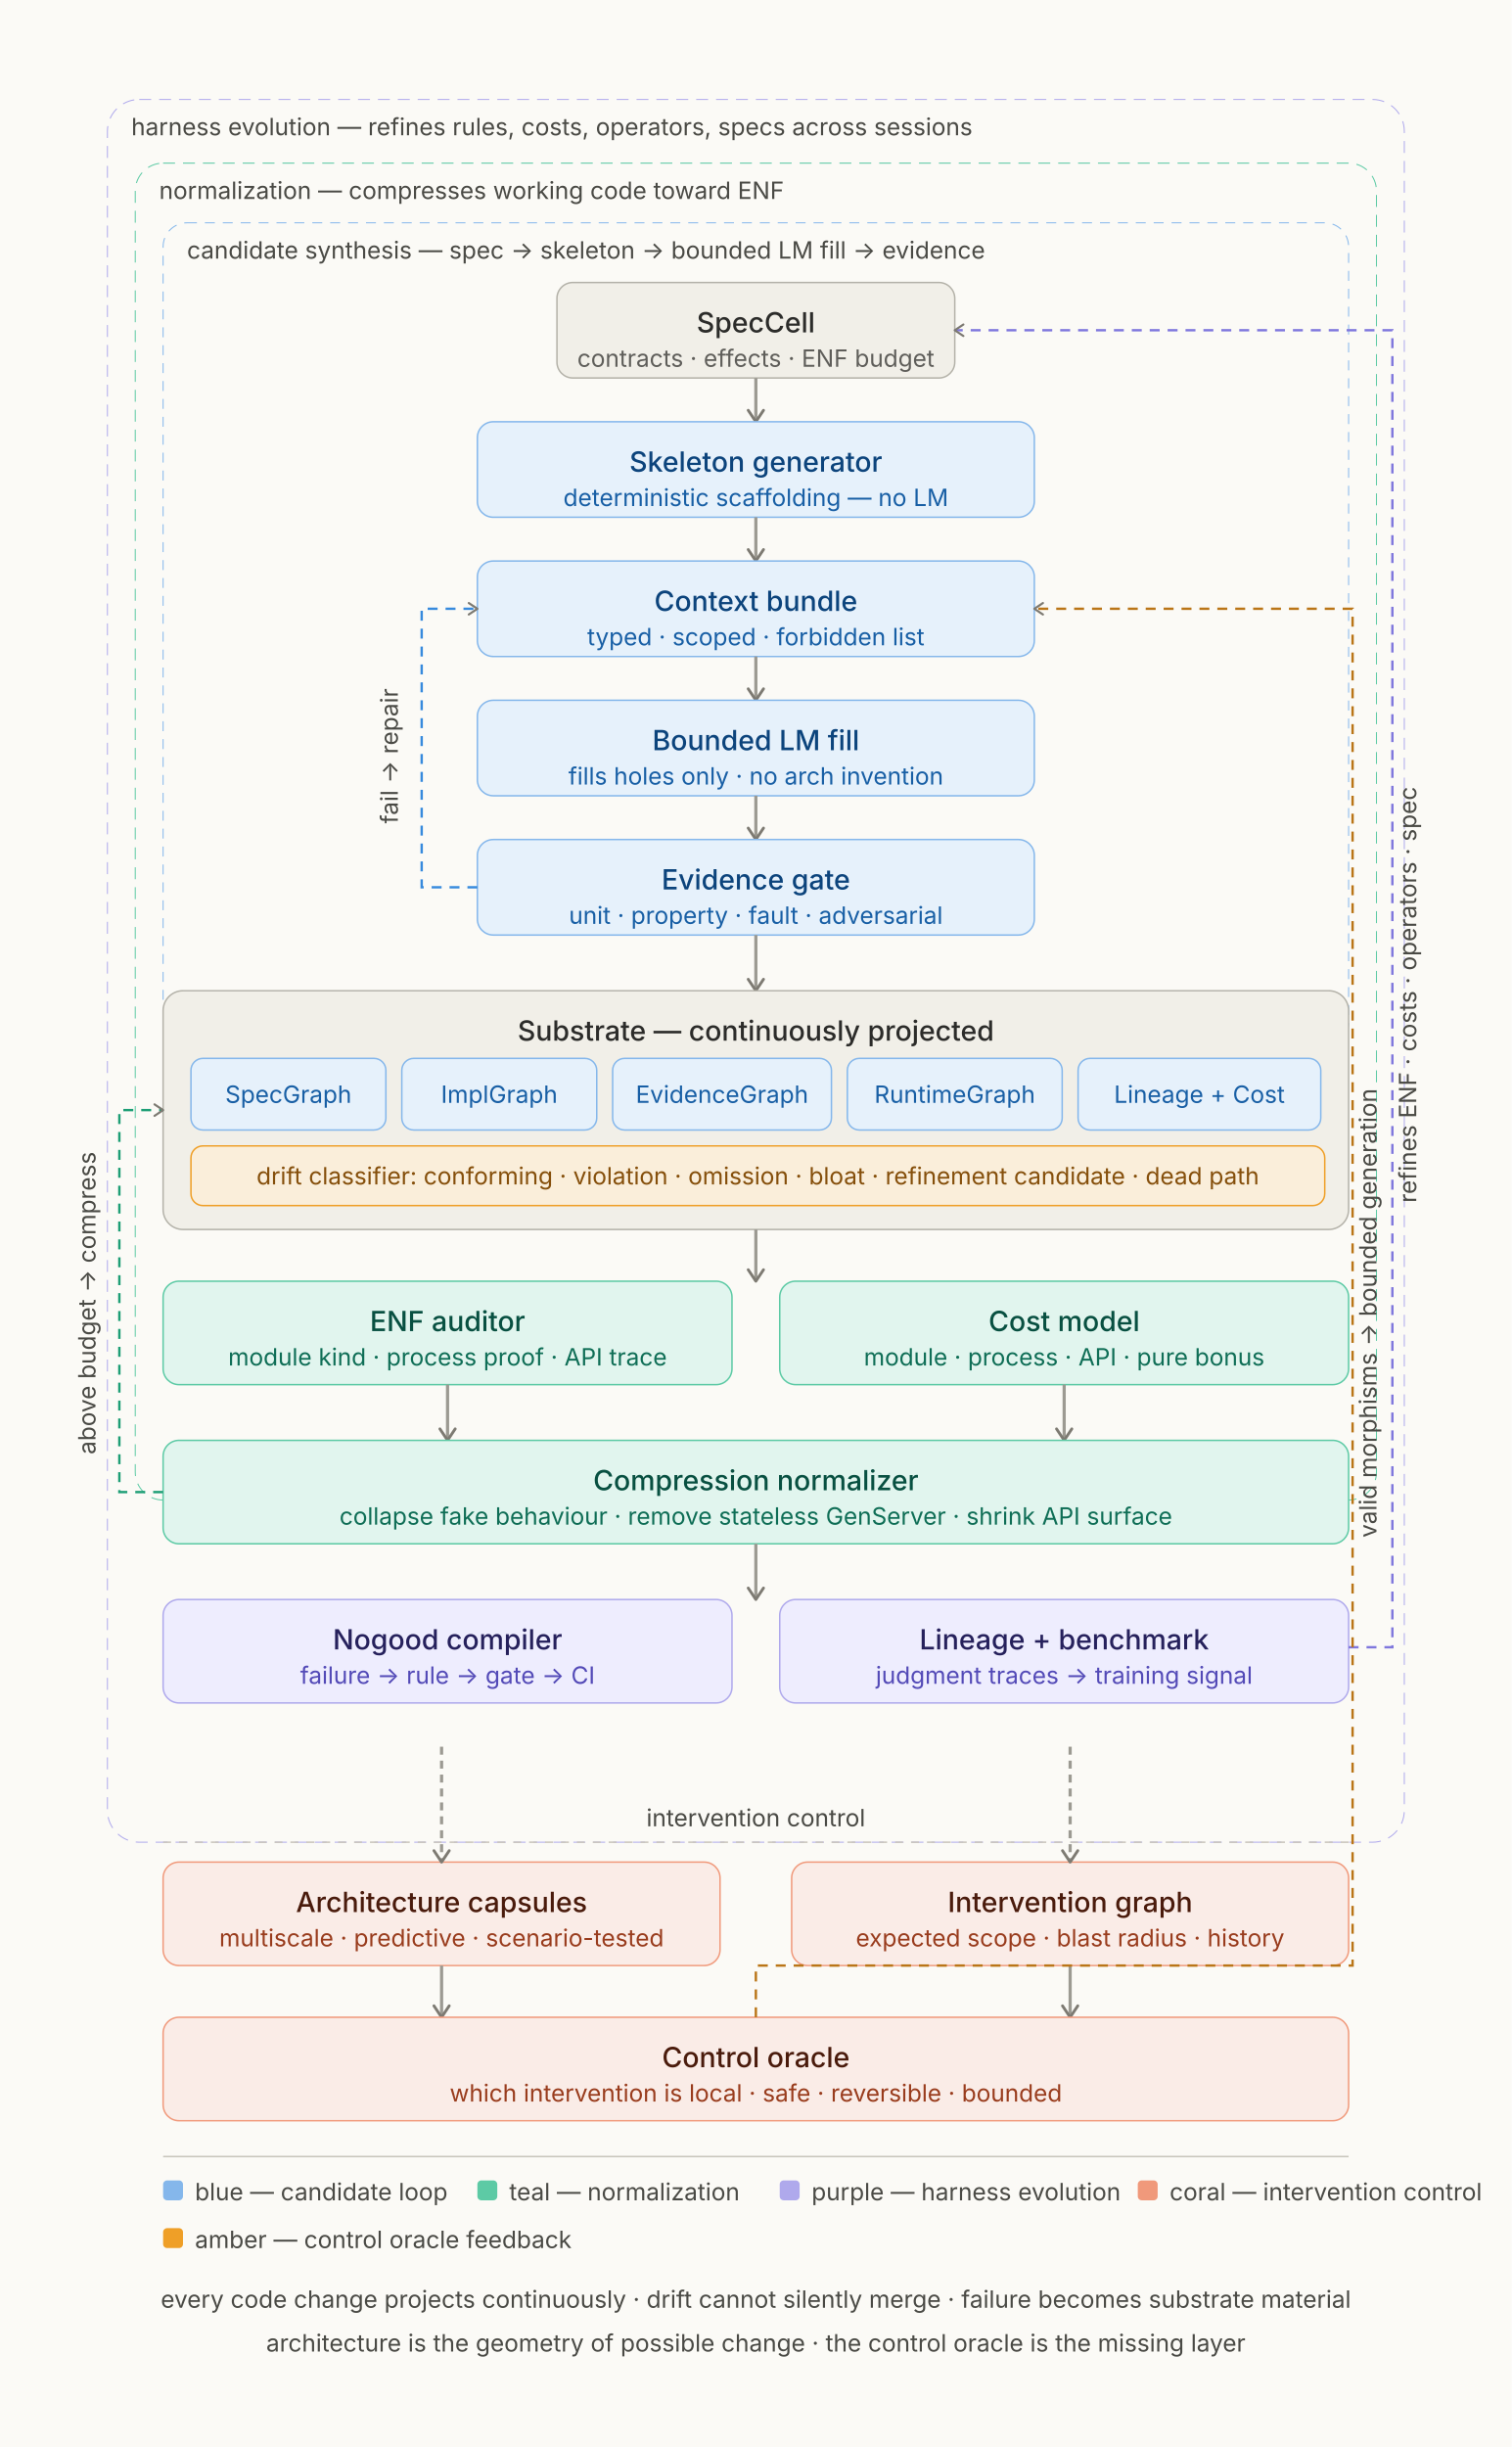
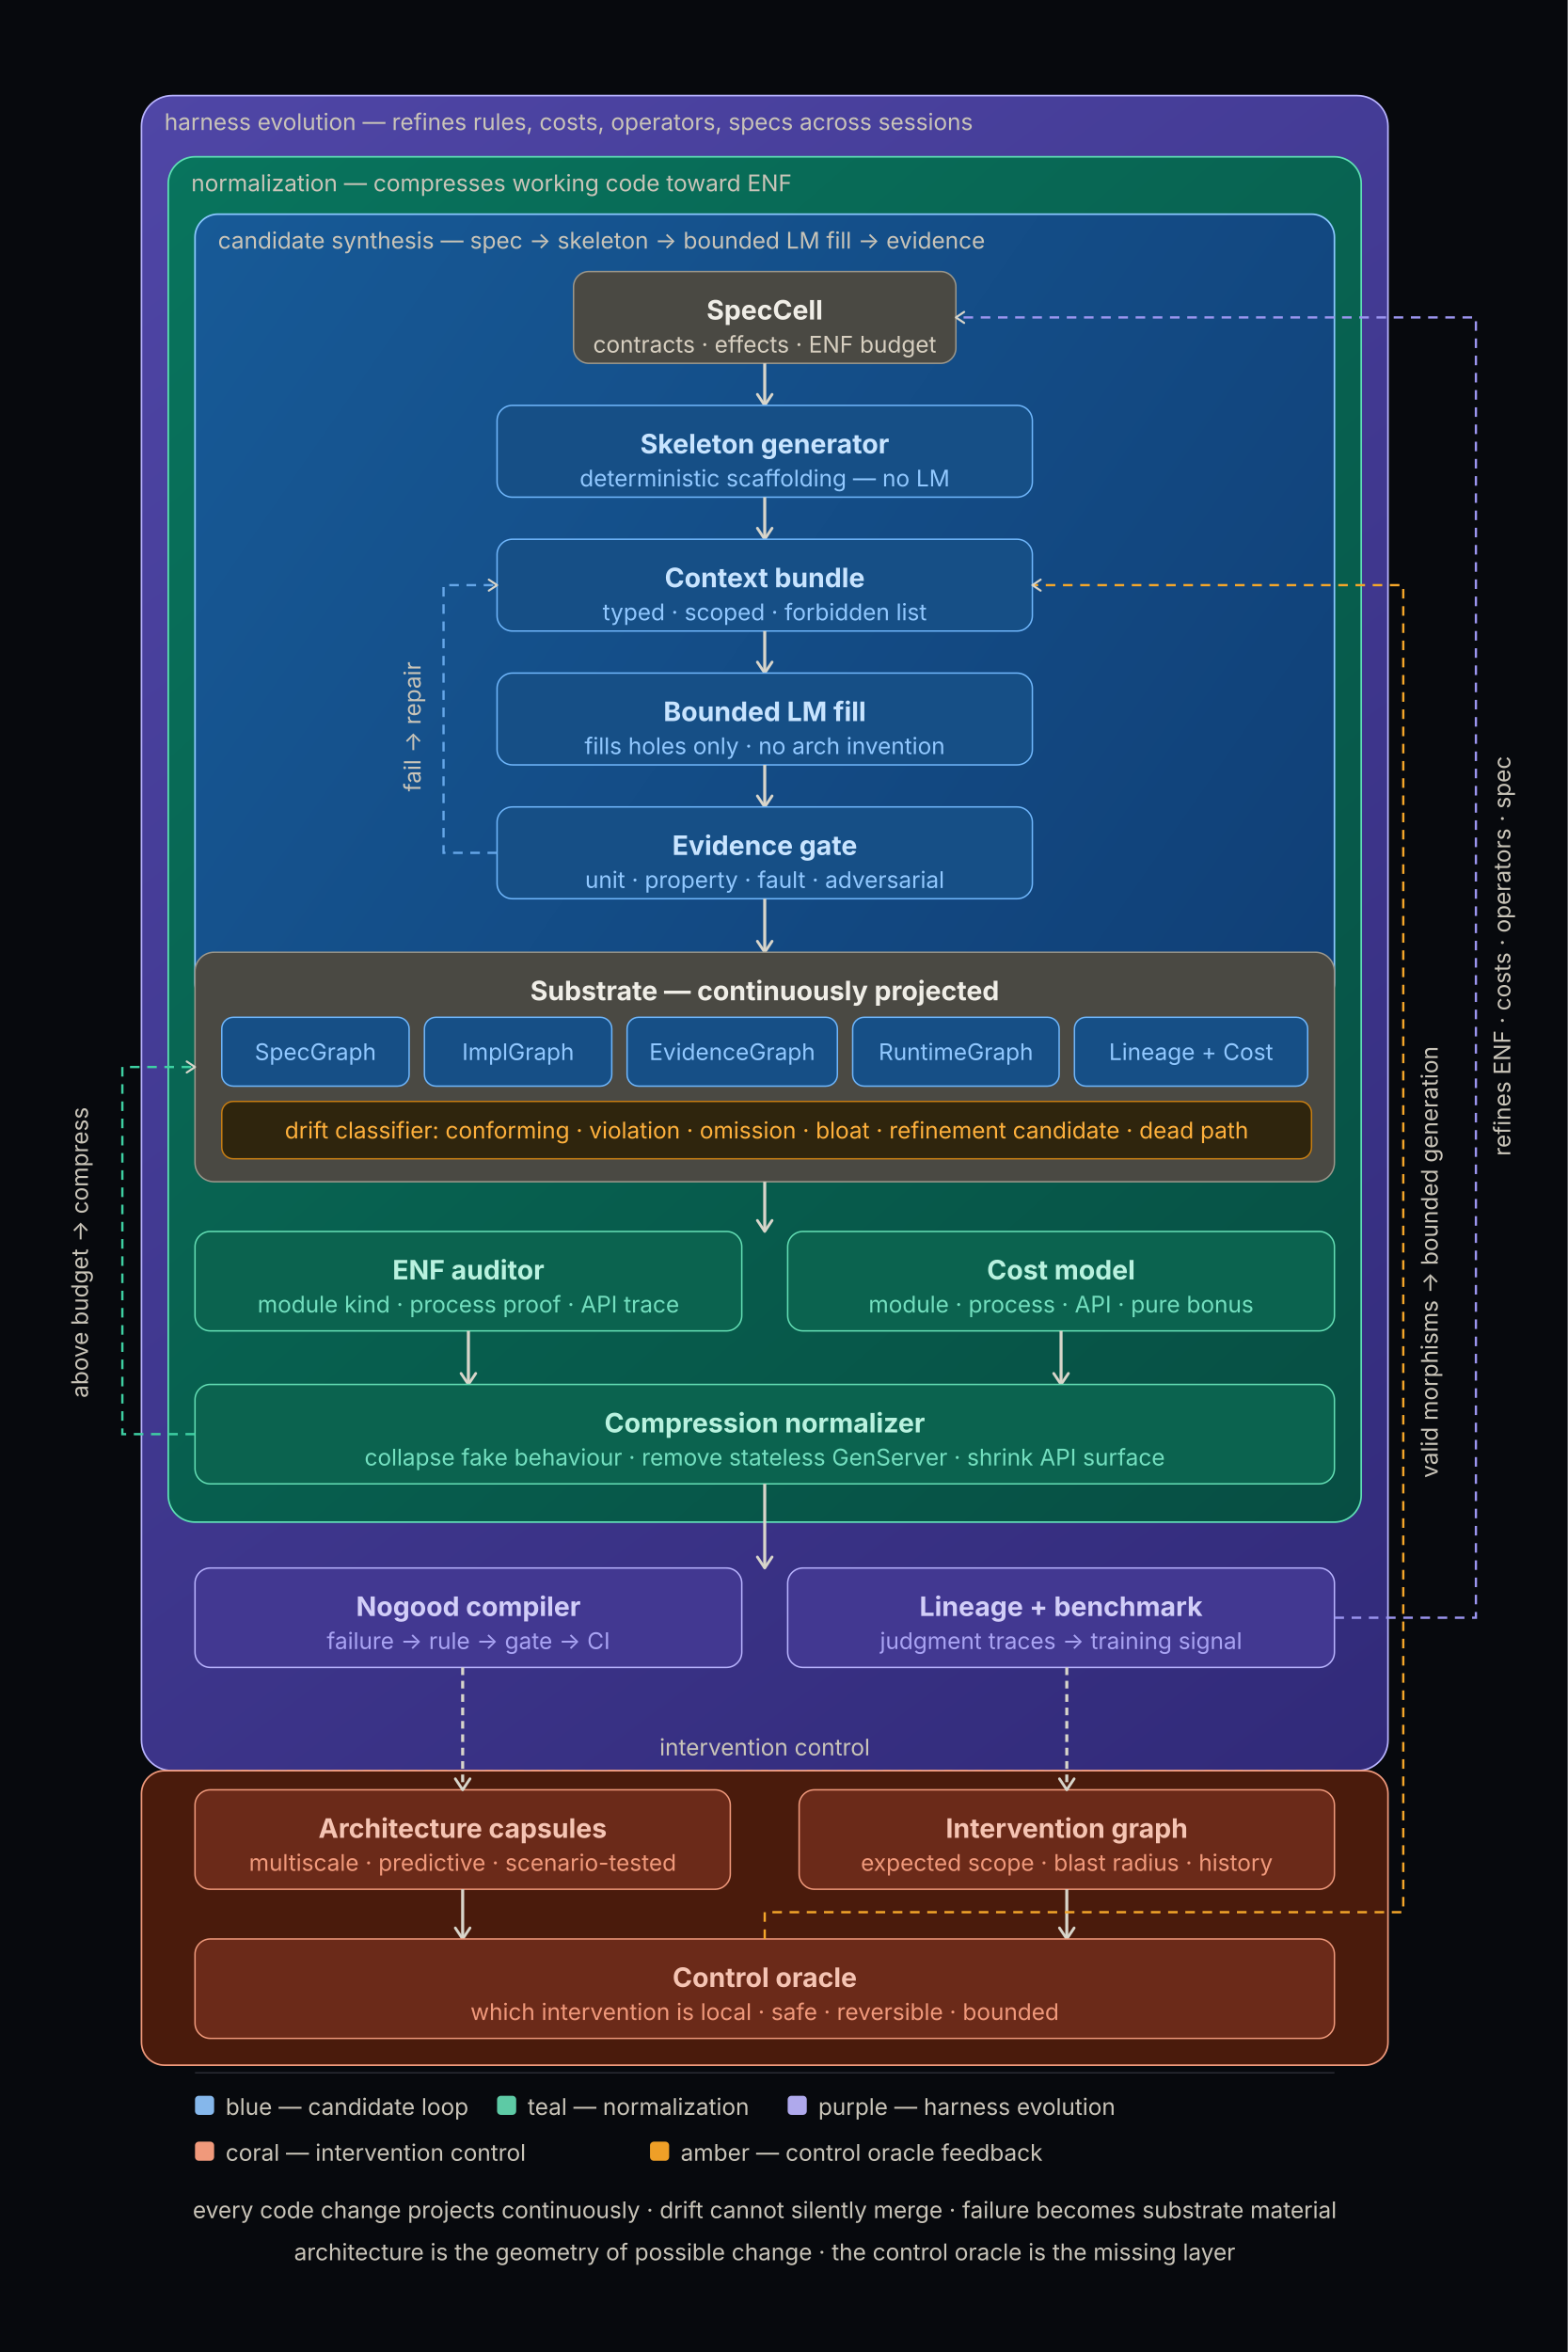
- <svg xmlns="http://www.w3.org/2000/svg" width="100%" viewBox="0 0 760 1230" role="img">
+ <svg xmlns="http://www.w3.org/2000/svg" width="100%" viewBox="-20 0 820 1230" role="img">
  <defs>
    <marker id="arrow" viewBox="0 0 10 10" refX="8" refY="5" markerWidth="6" markerHeight="6" orient="auto-start-reverse">
-       <path d="M2 1L8 5L2 9" fill="none" stroke="#7D7A72" stroke-width="1.5" stroke-linecap="round" stroke-linejoin="round" />
+       <path d="M2 1L8 5L2 9" fill="none" stroke="#d8d5ca" stroke-width="1.5" stroke-linecap="round" stroke-linejoin="round" />
    </marker>
+     <linearGradient id="outerGrad" x1="14" y1="30" x2="666" y2="906" gradientUnits="userSpaceOnUse">
+       <stop offset="0" stop-color="#4F46A6" />
+       <stop offset="1" stop-color="#312A79" />
+     </linearGradient>
+     <linearGradient id="middleGrad" x1="28" y1="62" x2="652" y2="776" gradientUnits="userSpaceOnUse">
+       <stop offset="0" stop-color="#08745D" />
+       <stop offset="1" stop-color="#074E43" />
+     </linearGradient>
+     <linearGradient id="innerGrad" x1="42" y1="92" x2="638" y2="506" gradientUnits="userSpaceOnUse">
+       <stop offset="0" stop-color="#175A97" />
+       <stop offset="1" stop-color="#103F76" />
+     </linearGradient>
    <style>
-       .t  { font-family: "Anthropic Sans", Inter, ui-sans-serif, system-ui, sans-serif; font-size: 14px; font-weight: 400; fill: #1a1a18; }
-       .th { font-family: "Anthropic Sans", Inter, ui-sans-serif, system-ui, sans-serif; font-size: 14px; font-weight: 500; fill: #1a1a18; }
-       .ts { font-family: "Anthropic Sans", Inter, ui-sans-serif, system-ui, sans-serif; font-size: 12px; font-weight: 400; fill: #4a4a45; }
-       .arr { fill: none; stroke: #9c9a92; stroke-width: 1.6; }
-       .leader { fill: none; stroke: #9c9a92; stroke-width: 0.5; stroke-dasharray: 3 3; }
-       .loop-outer { fill: none; stroke: #AFA9EC; stroke-width: 0.5; stroke-dasharray: 6 4; }
-       .loop-mid   { fill: none; stroke: #5DCAA5; stroke-width: 0.5; stroke-dasharray: 6 4; }
-       .loop-inner { fill: none; stroke: #85B7EB; stroke-width: 0.5; stroke-dasharray: 5 4; }
-       .feedback-purple { fill: none; stroke: #7F77DD; stroke-width: 1.2; stroke-dasharray: 5 4; }
-       .feedback-teal   { fill: none; stroke: #1D9E75; stroke-width: 1.2; stroke-dasharray: 5 4; }
-       .feedback-blue   { fill: none; stroke: #378ADD; stroke-width: 1.2; stroke-dasharray: 5 4; }
-       .feedback-amber  { fill: none; stroke: #BA7517; stroke-width: 1.2; stroke-dasharray: 5 4; }
-       .c-blue   &gt; rect { fill: #E6F1FB; stroke: #85B7EB; }
-       .c-blue   &gt; text.th { fill: #0C447C; }
-       .c-blue   &gt; text.ts { fill: #185FA5; }
-       .c-teal   &gt; rect { fill: #E1F5EE; stroke: #5DCAA5; }
-       .c-teal   &gt; text.th { fill: #085041; }
-       .c-teal   &gt; text.ts { fill: #0F6E56; }
-       .c-purple &gt; rect { fill: #EEEDFE; stroke: #AFA9EC; }
-       .c-purple &gt; text.th { fill: #26215C; }
-       .c-purple &gt; text.ts { fill: #534AB7; }
-       .c-amber  &gt; rect { fill: #FAEEDA; stroke: #EF9F27; }
-       .c-amber  &gt; text.th { fill: #412402; }
-       .c-amber  &gt; text.ts { fill: #854F0B; }
-       .c-gray   &gt; rect { fill: #F1EFE8; stroke: #B4B2A9; }
-       .c-gray   &gt; text.th { fill: #2C2C2A; }
-       .c-gray   &gt; text.ts { fill: #5F5E5A; }
-       .c-coral  &gt; rect { fill: #FAECE7; stroke: #F0997B; }
-       .c-coral  &gt; text.th { fill: #4A1B0C; }
-       .c-coral  &gt; text.ts { fill: #993C1D; }
-       @media (prefers-color-scheme: dark) {
-         .c-blue   &gt; rect { fill: #0C447C; stroke: #85B7EB; }
-         .c-blue   &gt; text.th { fill: #B5D4F4; }
-         .c-blue   &gt; text.ts { fill: #85B7EB; }
-         .c-teal   &gt; rect { fill: #085041; stroke: #5DCAA5; }
-         .c-teal   &gt; text.th { fill: #9FE1CB; }
-         .c-teal   &gt; text.ts { fill: #5DCAA5; }
-         .c-purple &gt; rect { fill: #26215C; stroke: #AFA9EC; }
-         .c-purple &gt; text.th { fill: #CECBF6; }
-         .c-purple &gt; text.ts { fill: #AFA9EC; }
-         .c-amber  &gt; rect { fill: #412402; stroke: #EF9F27; }
-         .c-amber  &gt; text.th { fill: #FAC775; }
-         .c-amber  &gt; text.ts { fill: #EF9F27; }
-         .c-gray   &gt; rect { fill: #2C2C2A; stroke: #888780; }
-         .c-gray   &gt; text.th { fill: #D3D1C7; }
-         .c-gray   &gt; text.ts { fill: #B4B2A9; }
-         .c-coral  &gt; rect { fill: #4A1B0C; stroke: #F0997B; }
-         .c-coral  &gt; text.th { fill: #F5C4B3; }
-         .c-coral  &gt; text.ts { fill: #F0997B; }
-         .t  { fill: #e8e6dd; }
-         .th { fill: #e8e6dd; }
-         .ts { fill: #a8a59d; }
-         .loop-outer { stroke: #7F77DD; }
-         .loop-mid   { stroke: #1D9E75; }
-         .loop-inner { stroke: #378ADD; }
-       }
+       .t  { font-family: "Anthropic Sans", Inter, ui-sans-serif, system-ui, sans-serif; font-size: 14px; font-weight: 400; fill: #f3f1e8; }
+       .th { font-family: "Anthropic Sans", Inter, ui-sans-serif, system-ui, sans-serif; font-size: 14px; font-weight: 650; fill: #f3f1e8; }
+       .ts { font-family: "Anthropic Sans", Inter, ui-sans-serif, system-ui, sans-serif; font-size: 12px; font-weight: 400; fill: #c9c4b8; }
+       .arr { fill: none; stroke: #d8d5ca; stroke-width: 1.6; }
+       .leader { fill: none; stroke: #d8d5ca; stroke-width: 0.5; stroke-dasharray: 3 3; }
+       .loop-outer { fill: url(#outerGrad); stroke: #b9b4ff; stroke-width: 0.85; }
+       .loop-mid   { fill: url(#middleGrad); stroke: #5fe0b5; stroke-width: 0.85; }
+       .loop-inner { fill: url(#innerGrad); stroke: #8bc9ff; stroke-width: 0.85; }
+       .intervention-region { fill: #4A1B0C; stroke: #F0997B; stroke-width: 0.85; }
+       .feedback-purple { fill: none; stroke: #9b95ef; stroke-width: 1.2; stroke-dasharray: 5 4; }
+       .feedback-teal   { fill: none; stroke: #3ed0a3; stroke-width: 1.2; stroke-dasharray: 5 4; }
+       .feedback-blue   { fill: none; stroke: #65a6e8; stroke-width: 1.2; stroke-dasharray: 5 4; }
+       .feedback-amber  { fill: none; stroke: #f4a62a; stroke-width: 1.2; stroke-dasharray: 5 4; }
+       .c-blue   &gt; rect { fill: #164f86; stroke: #6fb6fb; }
+       .c-blue   &gt; text.th { fill: #c8e4ff; }
+       .c-blue   &gt; text.ts { fill: #91c8ff; }
+       .c-teal   &gt; rect { fill: #0b634f; stroke: #63deb4; }
+       .c-teal   &gt; text.th { fill: #b9f2df; }
+       .c-teal   &gt; text.ts { fill: #73dfbf; }
+       .c-purple &gt; rect { fill: #423891; stroke: #b9b4ff; }
+       .c-purple &gt; text.th { fill: #d2cef8; }
+       .c-purple &gt; text.ts { fill: #a9a3f3; }
+       .c-amber  &gt; rect { fill: #2f250d; stroke: #c67d13; }
+       .c-amber  &gt; text.th { fill: #ffd089; }
+       .c-amber  &gt; text.ts { fill: #ffb13c; }
+       .c-gray   &gt; rect { fill: #4a4943; stroke: #9b978b; }
+       .c-gray   &gt; text.th { fill: #f0eee7; }
+       .c-gray   &gt; text.ts { fill: #d7cfc0; }
+       .c-coral  &gt; rect { fill: #6b2a19; stroke: #F0997B; }
+       .c-coral  &gt; text.th { fill: #F5C4B3; }
+       .c-coral  &gt; text.ts { fill: #F0997B; }
    </style>
  </defs>
-   <rect x="0" y="0" width="760" height="1230" fill="#FBFAF6" />
+   <rect x="-20" y="0" width="820" height="1230" fill="#07090d" />
  <g id="diagram" transform="translate(40 20)">
    <rect x="14" y="30" width="652" height="876" rx="16" class="loop-outer" />
    <text class="ts" x="26" y="48">harness evolution — refines rules, costs, operators, specs across sessions</text>
-     <rect x="28" y="62" width="624" height="672" rx="14" class="loop-mid" />
+     <rect x="28" y="62" width="624" height="714" rx="14" class="loop-mid" />
    <text class="ts" x="40" y="80">normalization — compresses working code toward ENF</text>
    <rect x="42" y="92" width="596" height="414" rx="12" class="loop-inner" />
    <text class="ts" x="54" y="110">candidate synthesis — spec → skeleton → bounded LM fill → evidence</text>
    <g class="c-gray">
      <rect x="240" y="122" width="200" height="48" rx="8" stroke-width="0.75" />
      <text class="th" x="340" y="142" text-anchor="middle" dominant-baseline="central">SpecCell</text>
      <text class="ts" x="340" y="160" text-anchor="middle" dominant-baseline="central">contracts · effects · ENF budget</text>
    </g>
    <line x1="340" y1="170" x2="340" y2="192" class="arr" marker-end="url(#arrow)" />
    <g class="c-blue">
      <rect x="200" y="192" width="280" height="48" rx="8" stroke-width="0.75" />
      <text class="th" x="340" y="212" text-anchor="middle" dominant-baseline="central">Skeleton generator</text>
      <text class="ts" x="340" y="230" text-anchor="middle" dominant-baseline="central">deterministic scaffolding — no LM</text>
    </g>
    <line x1="340" y1="240" x2="340" y2="262" class="arr" marker-end="url(#arrow)" />
    <g class="c-blue">
      <rect x="200" y="262" width="280" height="48" rx="8" stroke-width="0.75" />
      <text class="th" x="340" y="282" text-anchor="middle" dominant-baseline="central">Context bundle</text>
      <text class="ts" x="340" y="300" text-anchor="middle" dominant-baseline="central">typed · scoped · forbidden list</text>
    </g>
    <line x1="340" y1="310" x2="340" y2="332" class="arr" marker-end="url(#arrow)" />
    <g class="c-blue">
      <rect x="200" y="332" width="280" height="48" rx="8" stroke-width="0.75" />
      <text class="th" x="340" y="352" text-anchor="middle" dominant-baseline="central">Bounded LM fill</text>
      <text class="ts" x="340" y="370" text-anchor="middle" dominant-baseline="central">fills holes only · no arch invention</text>
    </g>
    <line x1="340" y1="380" x2="340" y2="402" class="arr" marker-end="url(#arrow)" />
    <g class="c-blue">
      <rect x="200" y="402" width="280" height="48" rx="8" stroke-width="0.75" />
      <text class="th" x="340" y="422" text-anchor="middle" dominant-baseline="central">Evidence gate</text>
      <text class="ts" x="340" y="440" text-anchor="middle" dominant-baseline="central">unit · property · fault · adversarial</text>
    </g>
    <path d="M200 426 L172 426 L172 286 L200 286" class="feedback-blue" marker-end="url(#arrow)" />
    <text class="ts" x="160" y="360" text-anchor="middle" transform="rotate(-90 160 360)">fail → repair</text>
    <line x1="340" y1="450" x2="340" y2="478" class="arr" marker-end="url(#arrow)" />
    <g class="c-gray">
      <rect x="42" y="478" width="596" height="120" rx="10" stroke-width="0.75" />
      <text class="th" x="340" y="498" text-anchor="middle" dominant-baseline="central">Substrate — continuously projected</text>
    </g>
    <g class="c-blue">
      <rect x="56" y="512" width="98" height="36" rx="6" stroke-width="0.75" />
      <text class="ts" x="105" y="530" text-anchor="middle" dominant-baseline="central">SpecGraph</text>
    </g>
    <g class="c-blue">
      <rect x="162" y="512" width="98" height="36" rx="6" stroke-width="0.75" />
      <text class="ts" x="211" y="530" text-anchor="middle" dominant-baseline="central">ImplGraph</text>
    </g>
    <g class="c-blue">
      <rect x="268" y="512" width="110" height="36" rx="6" stroke-width="0.75" />
      <text class="ts" x="323" y="530" text-anchor="middle" dominant-baseline="central">EvidenceGraph</text>
    </g>
    <g class="c-blue">
      <rect x="386" y="512" width="108" height="36" rx="6" stroke-width="0.75" />
      <text class="ts" x="440" y="530" text-anchor="middle" dominant-baseline="central">RuntimeGraph</text>
    </g>
    <g class="c-blue">
      <rect x="502" y="512" width="122" height="36" rx="6" stroke-width="0.75" />
      <text class="ts" x="563" y="530" text-anchor="middle" dominant-baseline="central">Lineage + Cost</text>
    </g>
    <g class="c-amber">
      <rect x="56" y="556" width="570" height="30" rx="6" stroke-width="0.75" />
      <text class="ts" x="341" y="571" text-anchor="middle" dominant-baseline="central">drift classifier: conforming · violation · omission · bloat · refinement candidate · dead path</text>
    </g>
    <line x1="340" y1="598" x2="340" y2="624" class="arr" marker-end="url(#arrow)" />
    <g class="c-teal">
      <rect x="42" y="624" width="286" height="52" rx="8" stroke-width="0.75" />
      <text class="th" x="185" y="644" text-anchor="middle" dominant-baseline="central">ENF auditor</text>
      <text class="ts" x="185" y="662" text-anchor="middle" dominant-baseline="central">module kind · process proof · API trace</text>
    </g>
    <g class="c-teal">
      <rect x="352" y="624" width="286" height="52" rx="8" stroke-width="0.75" />
      <text class="th" x="495" y="644" text-anchor="middle" dominant-baseline="central">Cost model</text>
      <text class="ts" x="495" y="662" text-anchor="middle" dominant-baseline="central">module · process · API · pure bonus</text>
    </g>
    <line x1="185" y1="676" x2="185" y2="704" class="arr" marker-end="url(#arrow)" />
    <line x1="495" y1="676" x2="495" y2="704" class="arr" marker-end="url(#arrow)" />
    <g class="c-teal">
      <rect x="42" y="704" width="596" height="52" rx="8" stroke-width="0.75" />
      <text class="th" x="340" y="724" text-anchor="middle" dominant-baseline="central">Compression normalizer</text>
      <text class="ts" x="340" y="742" text-anchor="middle" dominant-baseline="central">collapse fake behaviour · remove stateless GenServer · shrink API surface</text>
    </g>
-     <path d="M42 730 L20 730 L20 538 L42 538" class="feedback-teal" marker-end="url(#arrow)" />
-     <text class="ts" x="8" y="635" text-anchor="middle" transform="rotate(-90 8 635)">above budget → compress</text>
-     <line x1="340" y1="756" x2="340" y2="784" class="arr" marker-end="url(#arrow)" />
+     <path d="M42 730 L4 730 L4 538 L42 538" class="feedback-teal" marker-end="url(#arrow)" />
+     <text class="ts" x="-14" y="635" text-anchor="middle" transform="rotate(-90 -14 635)">above budget → compress</text>
+     <line x1="340" y1="756" x2="340" y2="800" class="arr" marker-end="url(#arrow)" />
    <g class="c-purple">
-       <rect x="42" y="784" width="286" height="52" rx="8" stroke-width="0.75" />
-       <text class="th" x="185" y="804" text-anchor="middle" dominant-baseline="central">Nogood compiler</text>
-       <text class="ts" x="185" y="822" text-anchor="middle" dominant-baseline="central">failure → rule → gate → CI</text>
+       <rect x="42" y="800" width="286" height="52" rx="8" stroke-width="0.75" />
+       <text class="th" x="185" y="820" text-anchor="middle" dominant-baseline="central">Nogood compiler</text>
+       <text class="ts" x="185" y="838" text-anchor="middle" dominant-baseline="central">failure → rule → gate → CI</text>
    </g>
    <g class="c-purple">
-       <rect x="352" y="784" width="286" height="52" rx="8" stroke-width="0.75" />
-       <text class="th" x="495" y="804" text-anchor="middle" dominant-baseline="central">Lineage + benchmark</text>
-       <text class="ts" x="495" y="822" text-anchor="middle" dominant-baseline="central">judgment traces → training signal</text>
+       <rect x="352" y="800" width="286" height="52" rx="8" stroke-width="0.75" />
+       <text class="th" x="495" y="820" text-anchor="middle" dominant-baseline="central">Lineage + benchmark</text>
+       <text class="ts" x="495" y="838" text-anchor="middle" dominant-baseline="central">judgment traces → training signal</text>
    </g>
-     <path d="M638 808 L660 808 L660 146 L440 146" class="feedback-purple" marker-end="url(#arrow)" />
-     <text class="ts" x="672" y="480" text-anchor="middle" transform="rotate(-90 672 480)">refines ENF · costs · operators · spec</text>
-     <line x1="42" y1="906" x2="638" y2="906" stroke="#c8c5bc" stroke-width="0.75" stroke-dasharray="4 4" />
+     <path d="M638 826 L712 826 L712 146 L440 146" class="feedback-purple" marker-end="url(#arrow)" />
+     <text class="ts" x="730" y="480" text-anchor="middle" transform="rotate(-90 730 480)">refines ENF · costs · operators · spec</text>
+     <rect x="14" y="906" width="652" height="154" rx="12" class="intervention-region" />
+     <line x1="42" y1="906" x2="638" y2="906" stroke="#F0997B" stroke-width="0.75" stroke-dasharray="4 4" />
    <text class="ts" x="340" y="898" text-anchor="middle">intervention control</text>
    <g class="c-coral">
      <rect x="42" y="916" width="280" height="52" rx="8" stroke-width="0.75" />
      <text class="th" x="182" y="936" text-anchor="middle" dominant-baseline="central">Architecture capsules</text>
      <text class="ts" x="182" y="954" text-anchor="middle" dominant-baseline="central">multiscale · predictive · scenario-tested</text>
    </g>
    <g class="c-coral">
      <rect x="358" y="916" width="280" height="52" rx="8" stroke-width="0.75" />
      <text class="th" x="498" y="936" text-anchor="middle" dominant-baseline="central">Intervention graph</text>
      <text class="ts" x="498" y="954" text-anchor="middle" dominant-baseline="central">expected scope · blast radius · history</text>
    </g>
    <line x1="182" y1="968" x2="182" y2="994" class="arr" marker-end="url(#arrow)" />
    <line x1="498" y1="968" x2="498" y2="994" class="arr" marker-end="url(#arrow)" />
    <g class="c-coral">
      <rect x="42" y="994" width="596" height="52" rx="8" stroke-width="0.75" />
      <text class="th" x="340" y="1014" text-anchor="middle" dominant-baseline="central">Control oracle</text>
      <text class="ts" x="340" y="1032" text-anchor="middle" dominant-baseline="central">which intervention is local · safe · reversible · bounded</text>
    </g>
-     <path d="M340 994 L340 968 L640 968 L640 286 L480 286" class="feedback-amber" marker-end="url(#arrow)" />
-     <text class="ts" x="652" y="640" text-anchor="middle" transform="rotate(-90 652 640)">valid morphisms → bounded generation</text>
-     <line x1="182" y1="858" x2="182" y2="916" class="arr" stroke-dasharray="4 3" marker-end="url(#arrow)" />
-     <line x1="498" y1="858" x2="498" y2="916" class="arr" stroke-dasharray="4 3" marker-end="url(#arrow)" />
-     <line x1="42" y1="1064" x2="638" y2="1064" stroke="#c8c5bc" stroke-width="0.75" />
+     <path d="M340 994 L340 980 L674 980 L674 286 L480 286" class="feedback-amber" marker-end="url(#arrow)" />
+     <text class="ts" x="692" y="640" text-anchor="middle" transform="rotate(-90 692 640)">valid morphisms → bounded generation</text>
+     <line x1="182" y1="852" x2="182" y2="916" class="arr" stroke-dasharray="4 3" marker-end="url(#arrow)" />
+     <line x1="498" y1="852" x2="498" y2="916" class="arr" stroke-dasharray="4 3" marker-end="url(#arrow)" />
+     <line x1="42" y1="1064" x2="638" y2="1064" stroke="#2b2d35" stroke-width="0.75" />
    <rect x="42" y="1076" width="10" height="10" rx="2" fill="#85B7EB" />
    <text class="ts" x="58" y="1086">blue — candidate loop</text>
    <rect x="200" y="1076" width="10" height="10" rx="2" fill="#5DCAA5" />
    <text class="ts" x="216" y="1086">teal — normalization</text>
    <rect x="352" y="1076" width="10" height="10" rx="2" fill="#AFA9EC" />
    <text class="ts" x="368" y="1086">purple — harness evolution</text>
-     <rect x="532" y="1076" width="10" height="10" rx="2" fill="#F0997B" />
-     <text class="ts" x="548" y="1086">coral — intervention control</text>
-     <rect x="42" y="1100" width="10" height="10" rx="2" fill="#EF9F27" />
-     <text class="ts" x="58" y="1110">amber — control oracle feedback</text>
+     <rect x="42" y="1100" width="10" height="10" rx="2" fill="#F0997B" />
+     <text class="ts" x="58" y="1110">coral — intervention control</text>
+     <rect x="280" y="1100" width="10" height="10" rx="2" fill="#EF9F27" />
+     <text class="ts" x="296" y="1110">amber — control oracle feedback</text>
    <text class="ts" x="340" y="1140" text-anchor="middle">every code change projects continuously · drift cannot silently merge · failure becomes substrate material</text>
    <text class="ts" x="340" y="1162" text-anchor="middle">architecture is the geometry of possible change · the control oracle is the missing layer</text>
  </g>
</svg>
